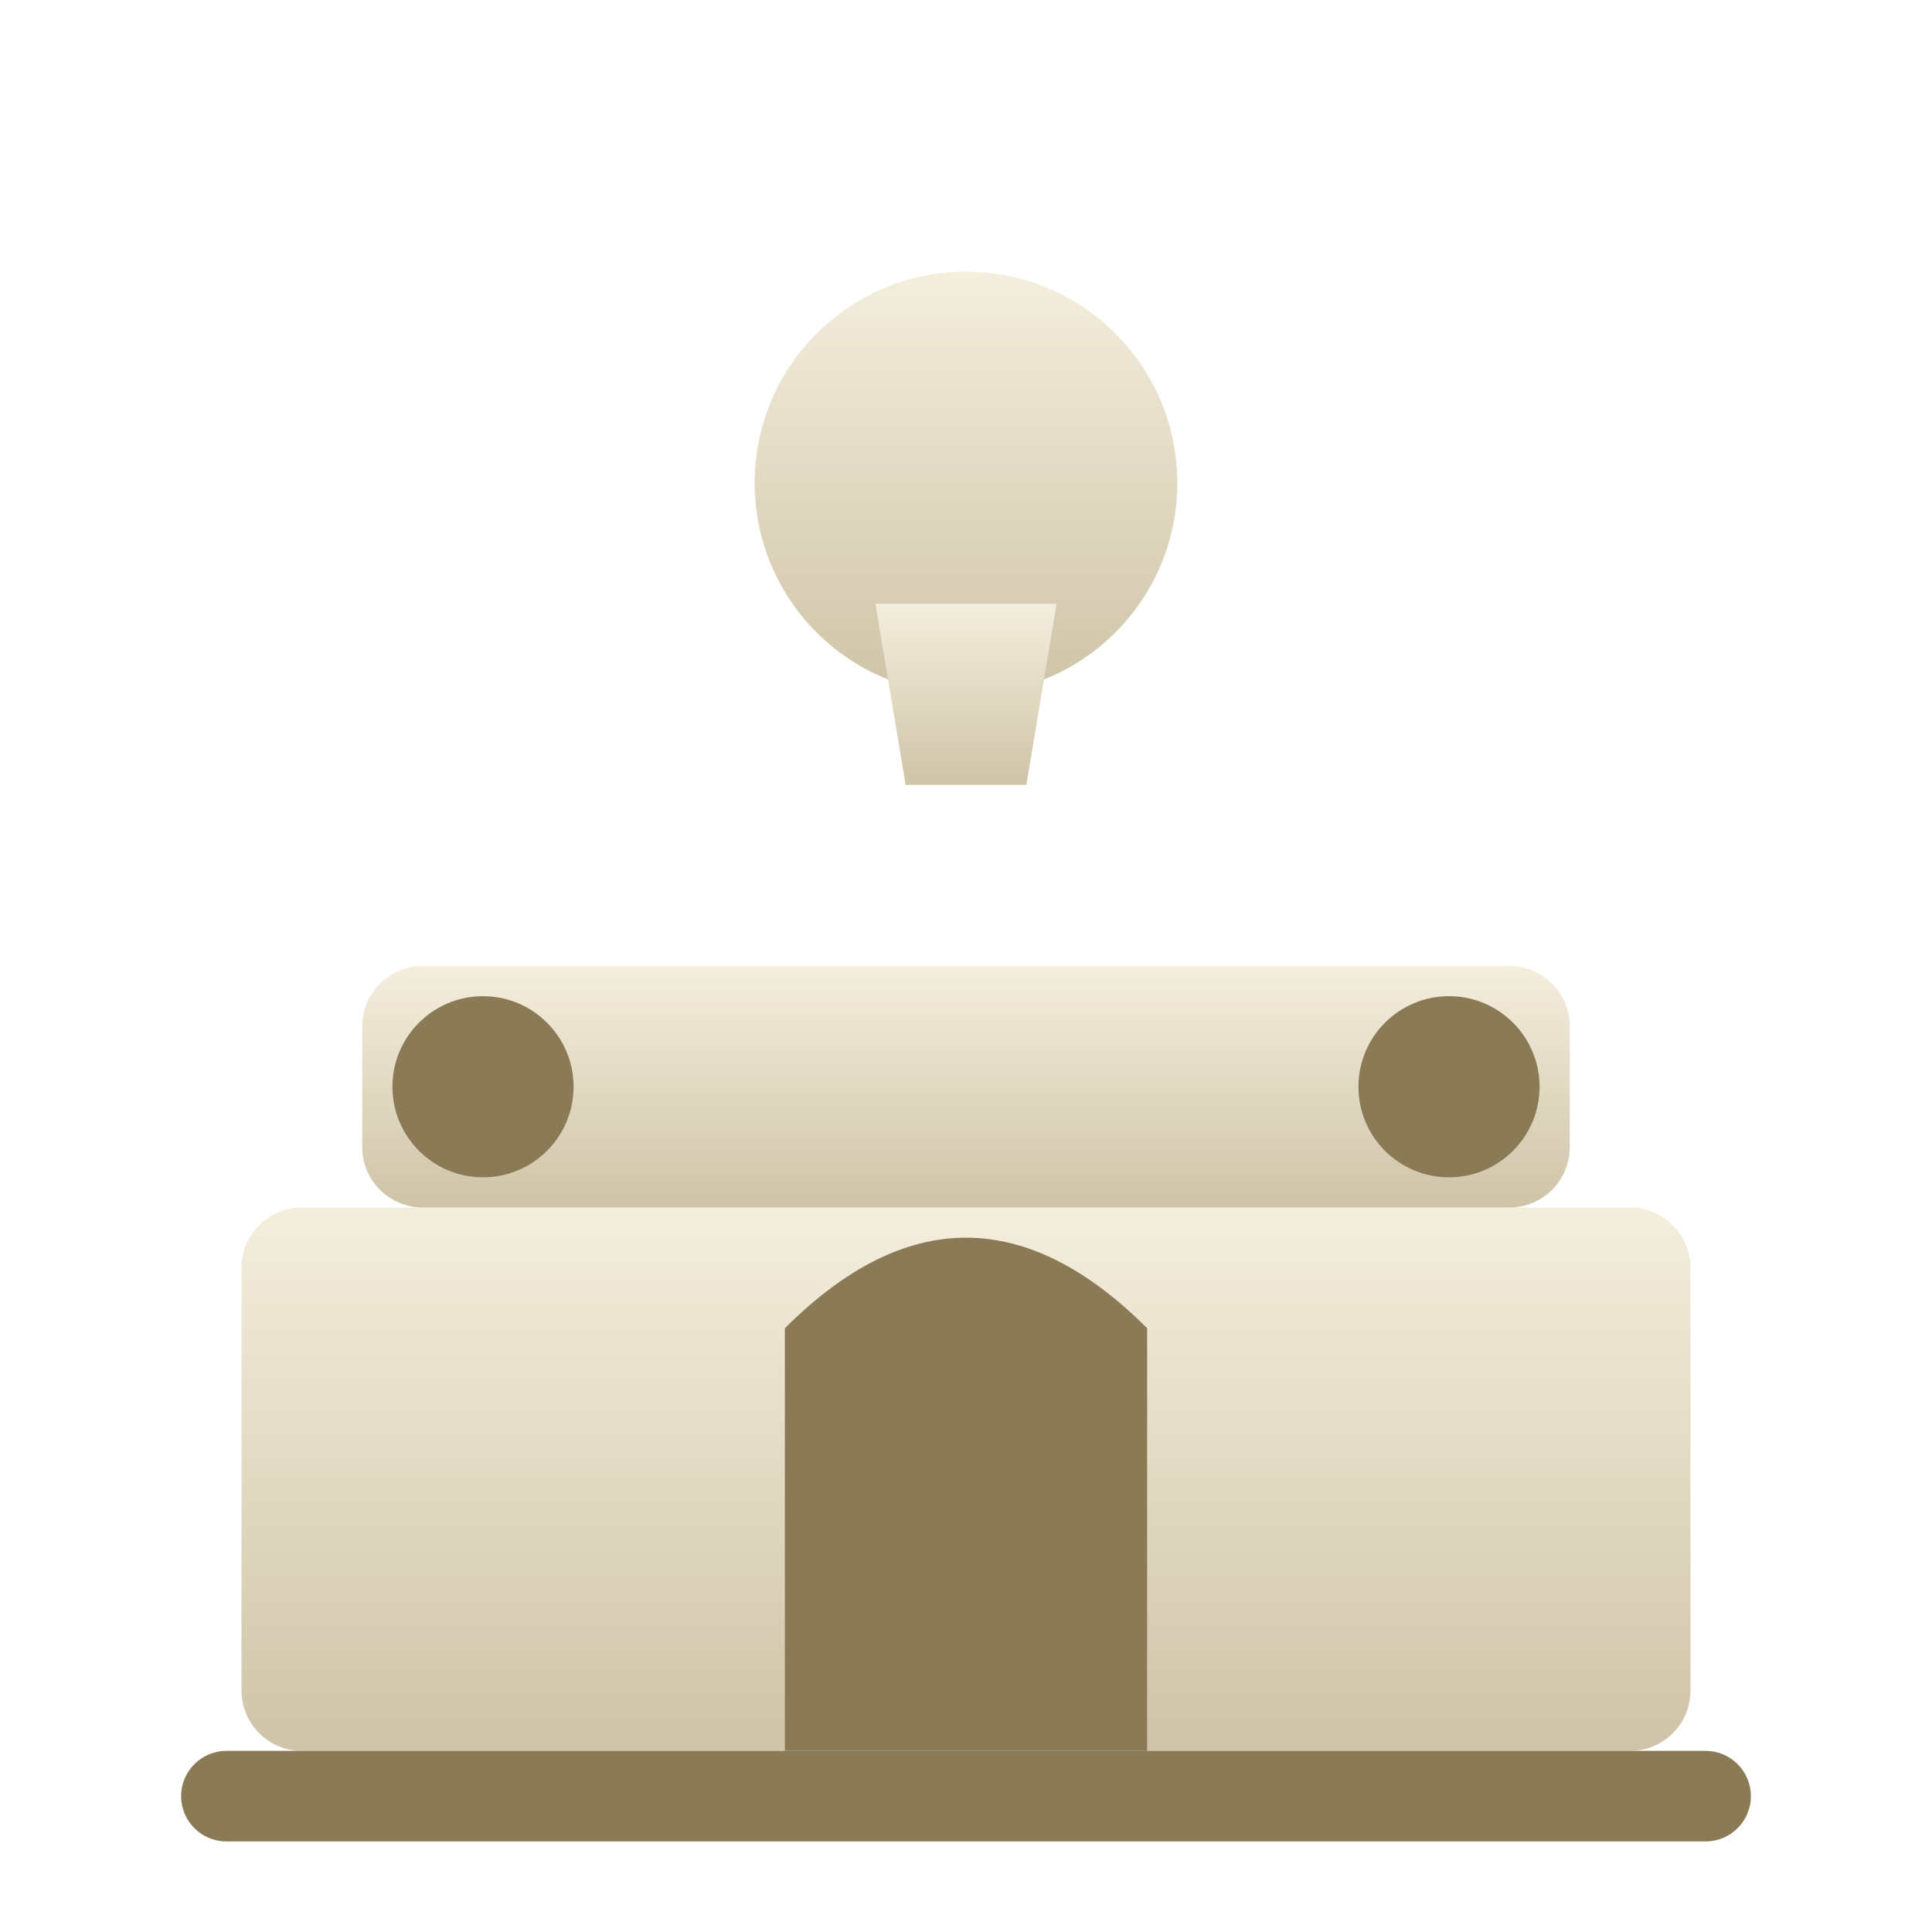
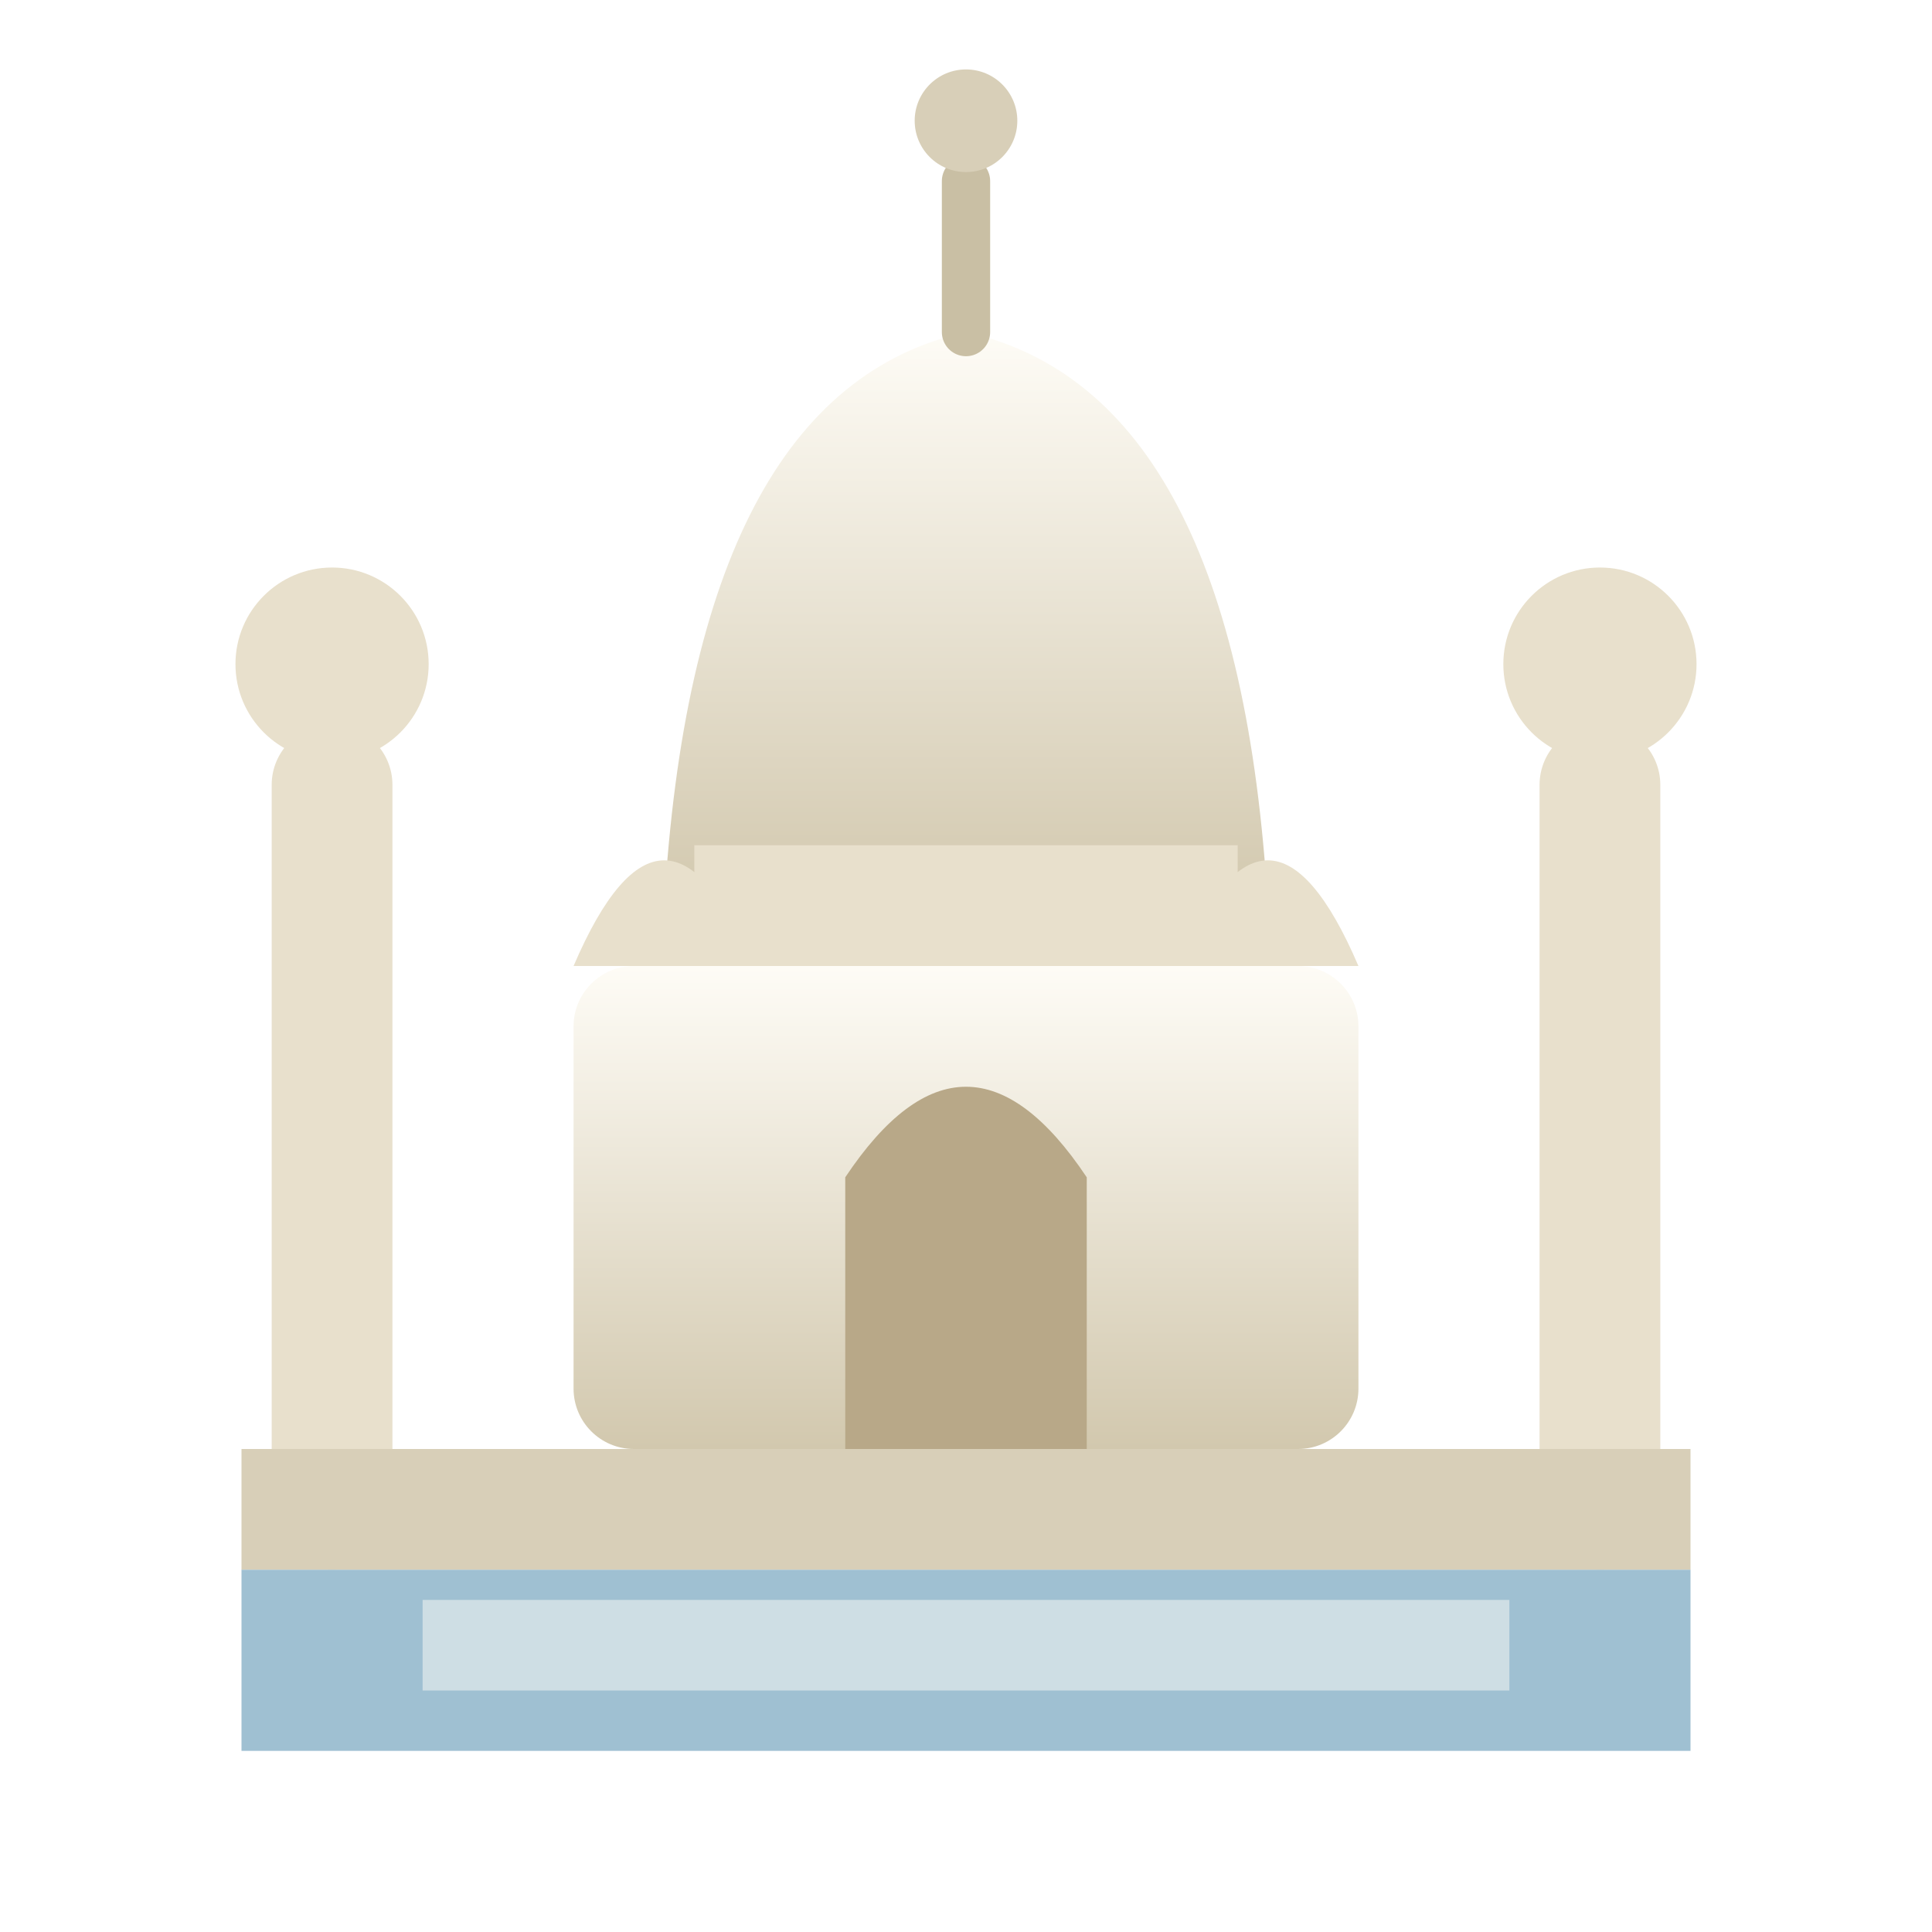
<svg xmlns="http://www.w3.org/2000/svg" viewBox="0 0 64 64">
  <defs>
-     <linearGradient id="g-tj" x1="0" y1="0" x2="0" y2="1">
-       <stop offset="0" stop-color="#F4EEDD" />
-       <stop offset="1" stop-color="#CFC4A8" />
+     <linearGradient id="tj-g" x1="0" y1="0" x2="0" y2="1">
+       <stop offset="0" stop-color="#FEFCF6" />
+       <stop offset="100%" stop-color="#D2C8AE" />
    </linearGradient>
  </defs>
-   <circle cx="32" cy="16" r="7" fill="url(#g-tj)" />
-   <path d="M29 20 L35 20 L34 26 L30 26 Z" fill="url(#g-tj)" />
-   <rect x="8" y="40" width="48" height="18" rx="2" fill="url(#g-tj)" />
-   <rect x="12" y="32" width="40" height="8" rx="2" fill="url(#g-tj)" />
-   <path d="M26 58 L26 44 Q32 38 38 44 L38 58 Z" fill="#8A7A55" />
-   <circle cx="16" cy="36" r="3" fill="#8A7A55" />
-   <circle cx="48" cy="36" r="3" fill="#8A7A55" />
-   <rect x="6" y="58" width="52" height="3" rx="1.5" fill="#8A7A55" />
+   <g fill="#E8E0CC">
+     <rect x="9" y="24" width="4" height="28" rx="2" />
+     <circle cx="11" cy="22" r="3.2" />
+     <rect x="51" y="24" width="4" height="28" rx="2" />
+     <circle cx="53" cy="22" r="3.2" />
+   </g>
+   <path d="M22 30 Q23 13 32 11 Q41 13 42 30 Z" fill="url(#tj-g)" />
+   <path d="M32 11 L32 6" stroke="#C9BFA4" stroke-width="1.6" stroke-linecap="round" />
+   <circle cx="32" cy="4" r="1.7" fill="#D8CFB8" />
+   <rect x="23" y="28" width="18" height="4" fill="#E8E0CC" />
+   <rect x="19" y="32" width="26" height="16" rx="2" fill="url(#tj-g)" />
+   <path d="M28 48 L28 39 Q32 33 36 39 L36 48 Z" fill="#B8A888" />
+   <path d="M19 32 Q22 25 25 32 Z" fill="#E8E0CC" />
+   <path d="M39 32 Q42 25 45 32 Z" fill="#E8E0CC" />
+   <rect x="8" y="48" width="48" height="4" fill="#D8CFB8" />
+   <rect x="8" y="52" width="48" height="6" fill="#9FC0D2" />
+   <rect x="14" y="53" width="36" height="3" fill="#FEFCF6" opacity="0.5" />
</svg>
